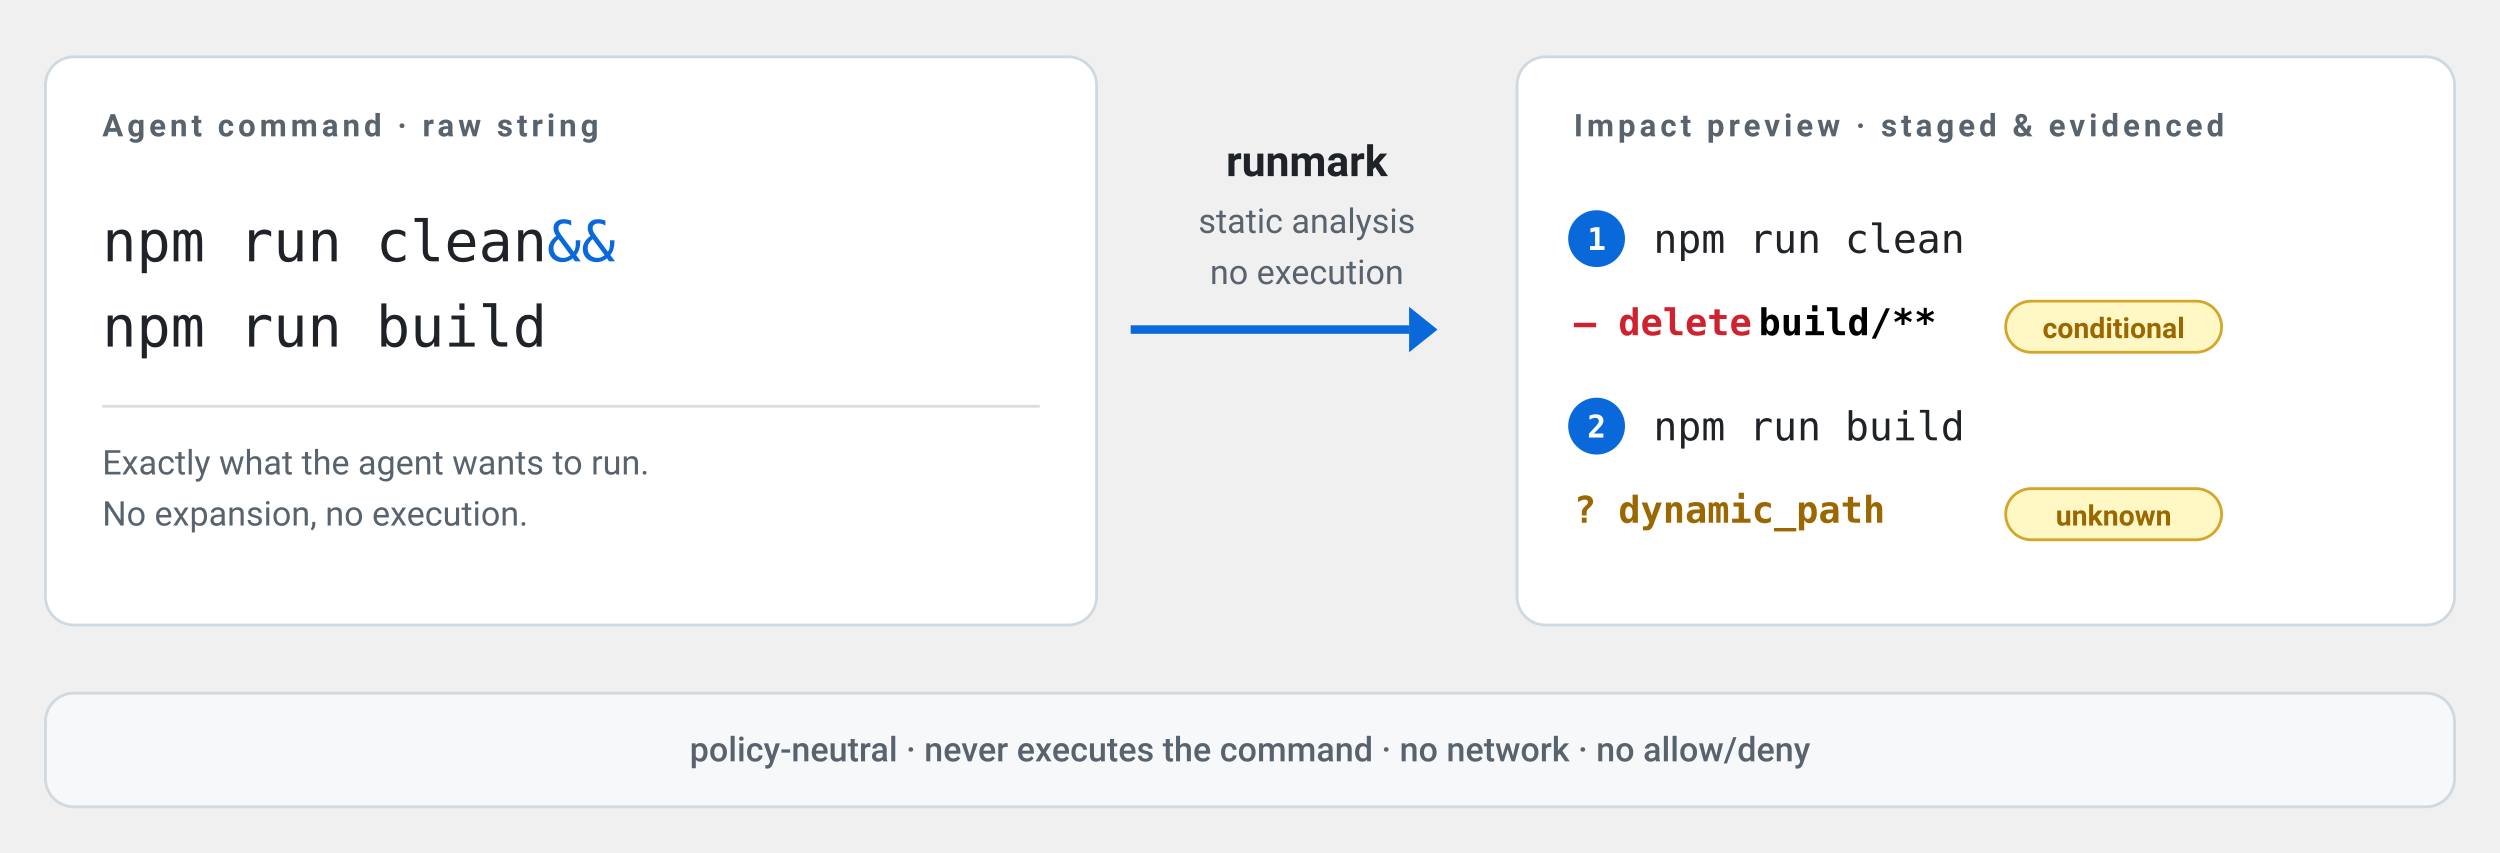
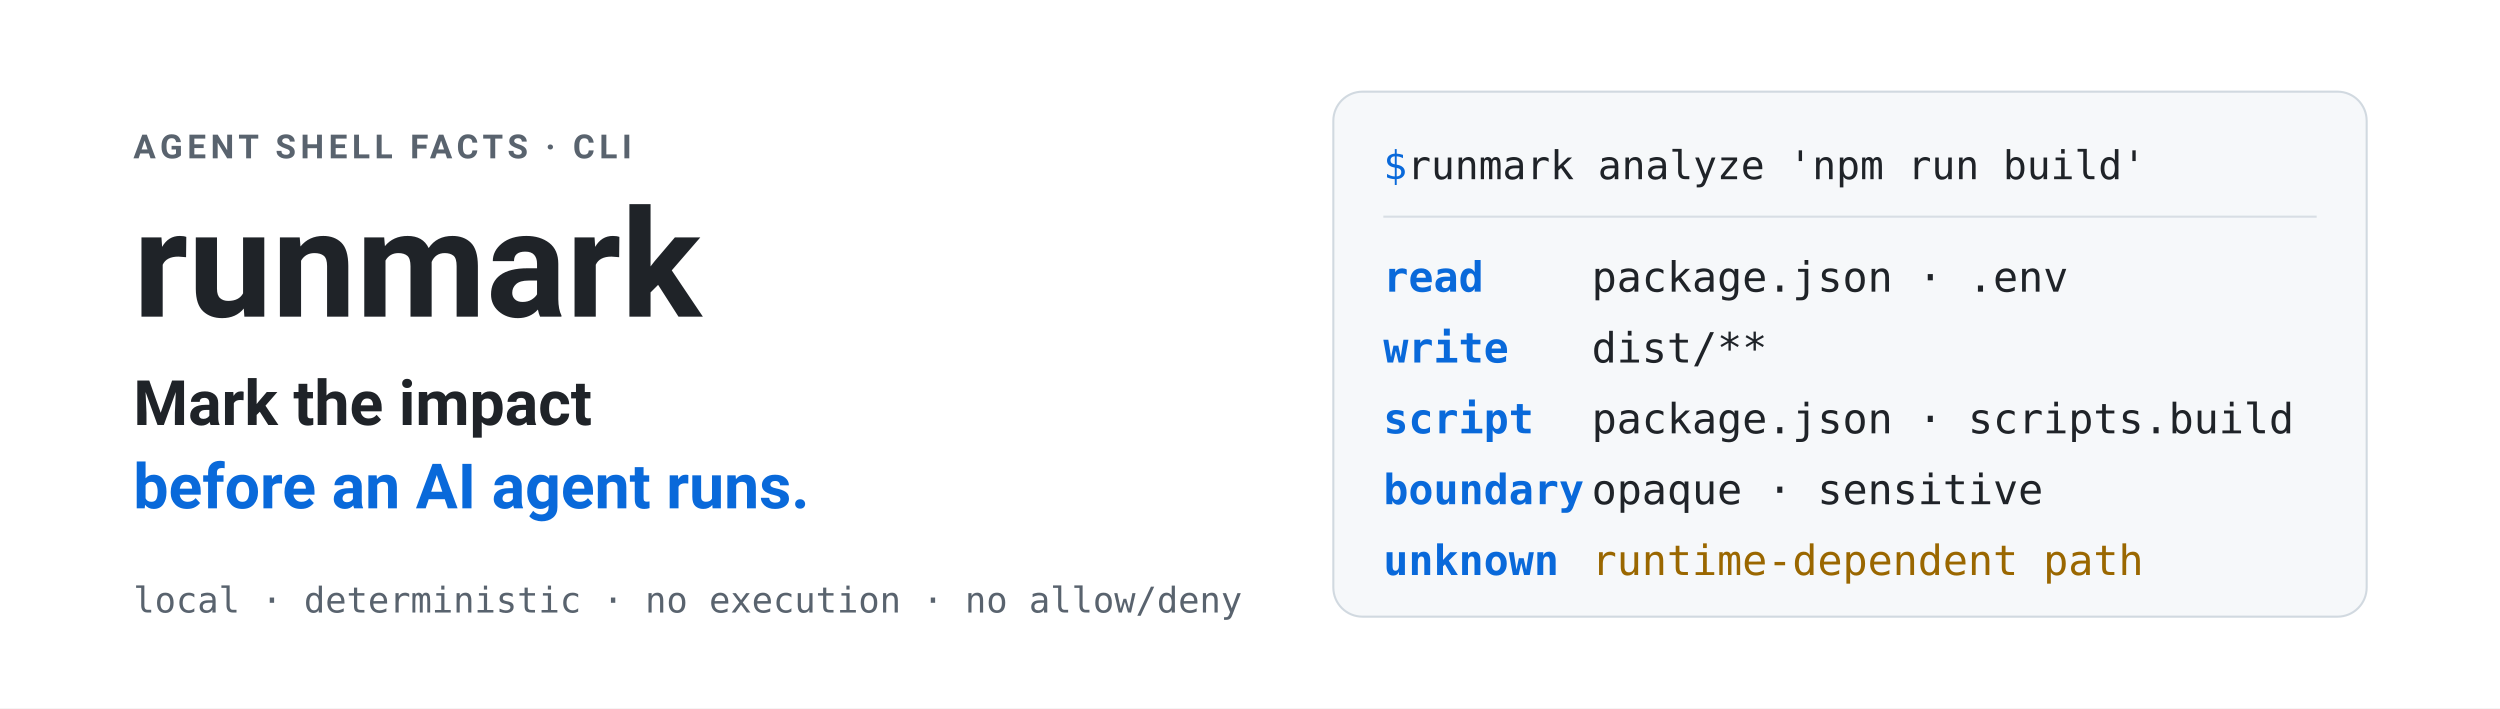
- <svg xmlns="http://www.w3.org/2000/svg" width="880" height="300" viewBox="0 0 880 300" role="img" aria-labelledby="t d">
+ <svg xmlns="http://www.w3.org/2000/svg" width="1200" height="340" viewBox="0 0 1200 340" role="img" aria-labelledby="t d">
  <style>
    .sans{font-family:-apple-system,'Segoe UI',Roboto,Helvetica,Arial,sans-serif}
    .mono{font-family:'SF Mono',Menlo,Monaco,Cascadia Mono,Consolas,monospace}
-     .cap{font-size:11px;font-weight:600;letter-spacing:1.4px;fill:#59636e}
-     .muted{font-size:12px;fill:#59636e}
-     .title{font-size:15px;font-weight:600;fill:#1f2328}
-     .cmd{font-size:20px;font-weight:500;fill:#1f2328}
-     .cmd-s{font-size:14px;font-weight:500;fill:#1f2328}
-     .fx{font-size:13px;font-weight:600}
-     .panel{fill:#ffffff;stroke:#d1d9e0}
-     .chip{fill:#0969da}
-     .tagbg{fill:#fff8c5;stroke:#d4a72c}
-     .tagtx{fill:#9a6700}
-     .amp{fill:#0969da}
-     .red{fill:#cf222e}
-     .footbg{fill:#f6f8fa;stroke:#d1d9e0}
+     .cap{font-size:16px;font-weight:600;letter-spacing:2.2px;fill:#59636e}
+     .meta{font-size:17px;fill:#59636e}
+     .fkey{font-size:20px;font-weight:600;fill:#0969da}
+     .fval{font-size:20px;fill:#1f2328}
+     .fcmd{font-size:19px;fill:#1f2328}
+     .warn{fill:#9a6700}
  </style>
-   <rect class="panel" x="16" y="20" width="370" height="200" rx="10" />
-   <text class="cap sans" x="36" y="48">Agent command · raw string</text>
-   <text class="cmd mono" x="36" y="92">npm run clean<tspan class="amp"> &amp;&amp; </tspan>
-   </text>
-   <text class="cmd mono" x="36" y="122">npm run build</text>
-   <line x1="36" y1="143" x2="366" y2="143" stroke="#d8dee4" stroke-width="1" />
-   <text class="muted sans" x="36" y="167">Exactly what the agent wants to run.</text>
-   <text class="muted sans" x="36" y="185">No expansion, no execution.</text>
-   <text class="title sans" x="460" y="62" text-anchor="middle" fill="#0969da">runmark</text>
-   <text class="muted sans" x="460" y="82" text-anchor="middle">static analysis</text>
-   <text class="muted sans" x="460" y="100" text-anchor="middle">no execution</text>
-   <line x1="398" y1="116" x2="496" y2="116" stroke="#0969da" stroke-width="3" />
-   <path d="M496 108 L506 116 L496 124 Z" fill="#0969da" />
-   <rect class="panel" x="534" y="20" width="330" height="200" rx="10" />
-   <text class="cap sans" x="554" y="48">Impact preview · staged &amp; evidenced</text>
-   <circle class="chip" cx="562" cy="84" r="10" />
-   <text x="562" y="88" text-anchor="middle" font-size="11px" font-weight="700" fill="#ffffff" class="mono">1</text>
-   <text class="cmd-s mono" x="582" y="89">npm run clean</text>
-   <text class="fx mono red" x="554" y="118">— delete</text>
-   <text class="fx mono" x="619" y="118">build/**</text>
-   <rect class="tagbg" x="706" y="106" width="76" height="18" rx="9" />
-   <text class="tagtx sans" x="744" y="119" text-anchor="middle" font-size="10px" font-weight="600">conditional</text>
-   <circle class="chip" cx="562" cy="150" r="10" fill="#6e7781" />
-   <text x="562" y="154" text-anchor="middle" font-size="11px" font-weight="700" fill="#ffffff" class="mono">2</text>
-   <text class="cmd-s mono" x="582" y="155">npm run build</text>
-   <text class="fx mono" x="554" y="184" fill="#9a6700">? dynamic_path</text>
-   <rect class="tagbg" x="706" y="172" width="76" height="18" rx="9" />
-   <text class="tagtx sans" x="744" y="185" text-anchor="middle" font-size="10px" font-weight="600">unknown</text>
-   <rect class="footbg" x="16" y="244" width="848" height="40" rx="10" />
-   <text class="muted sans" x="440" y="268" text-anchor="middle" font-size="13px" font-weight="500" fill="#424a53">
-     policy-neutral · never executes the command · no network · no allow/deny
-   </text>
+   <rect width="1200" height="340" fill="#ffffff" />
+   <text class="cap sans" x="64" y="76">AGENT SHELL FACTS · CLI</text>
+   <text class="sans" x="64" y="152" font-size="72" font-weight="700" fill="#1f2328">runmark</text>
+   <text class="sans" x="64" y="204" font-size="30" font-weight="600" fill="#1f2328">Mark the impact</text>
+   <text class="sans" x="64" y="244" font-size="30" font-weight="600" fill="#0969da">before an AI agent runs.</text>
+   <text class="meta mono" x="64" y="294">local · deterministic · no execution · no allow/deny</text>
+   <rect x="640" y="44" width="496" height="252" rx="14" fill="#f6f8fa" stroke="#d1d9e0" />
+   <text class="fcmd mono" x="664" y="86">
+     <tspan fill="#0969da">$ </tspan>runmark analyze 'npm run build'</text>
+   <line x1="664" y1="104" x2="1112" y2="104" stroke="#d8dee4" stroke-width="1" />
+   <text class="fkey mono" x="664" y="140">read</text>
+   <text class="fval mono" x="764" y="140">package.json · .env</text>
+   <text class="fkey mono" x="664" y="174">write</text>
+   <text class="fval mono" x="764" y="174">dist/**</text>
+   <text class="fkey mono" x="664" y="208">script</text>
+   <text class="fval mono" x="764" y="208">package.json · scripts.build</text>
+   <text class="fkey mono" x="664" y="242">boundary</text>
+   <text class="fval mono" x="764" y="242">opaque · sensitive</text>
+   <text class="fkey mono" x="664" y="276">unknown</text>
+   <text class="fval mono warn" x="764" y="276">runtime-dependent path</text>
</svg>
